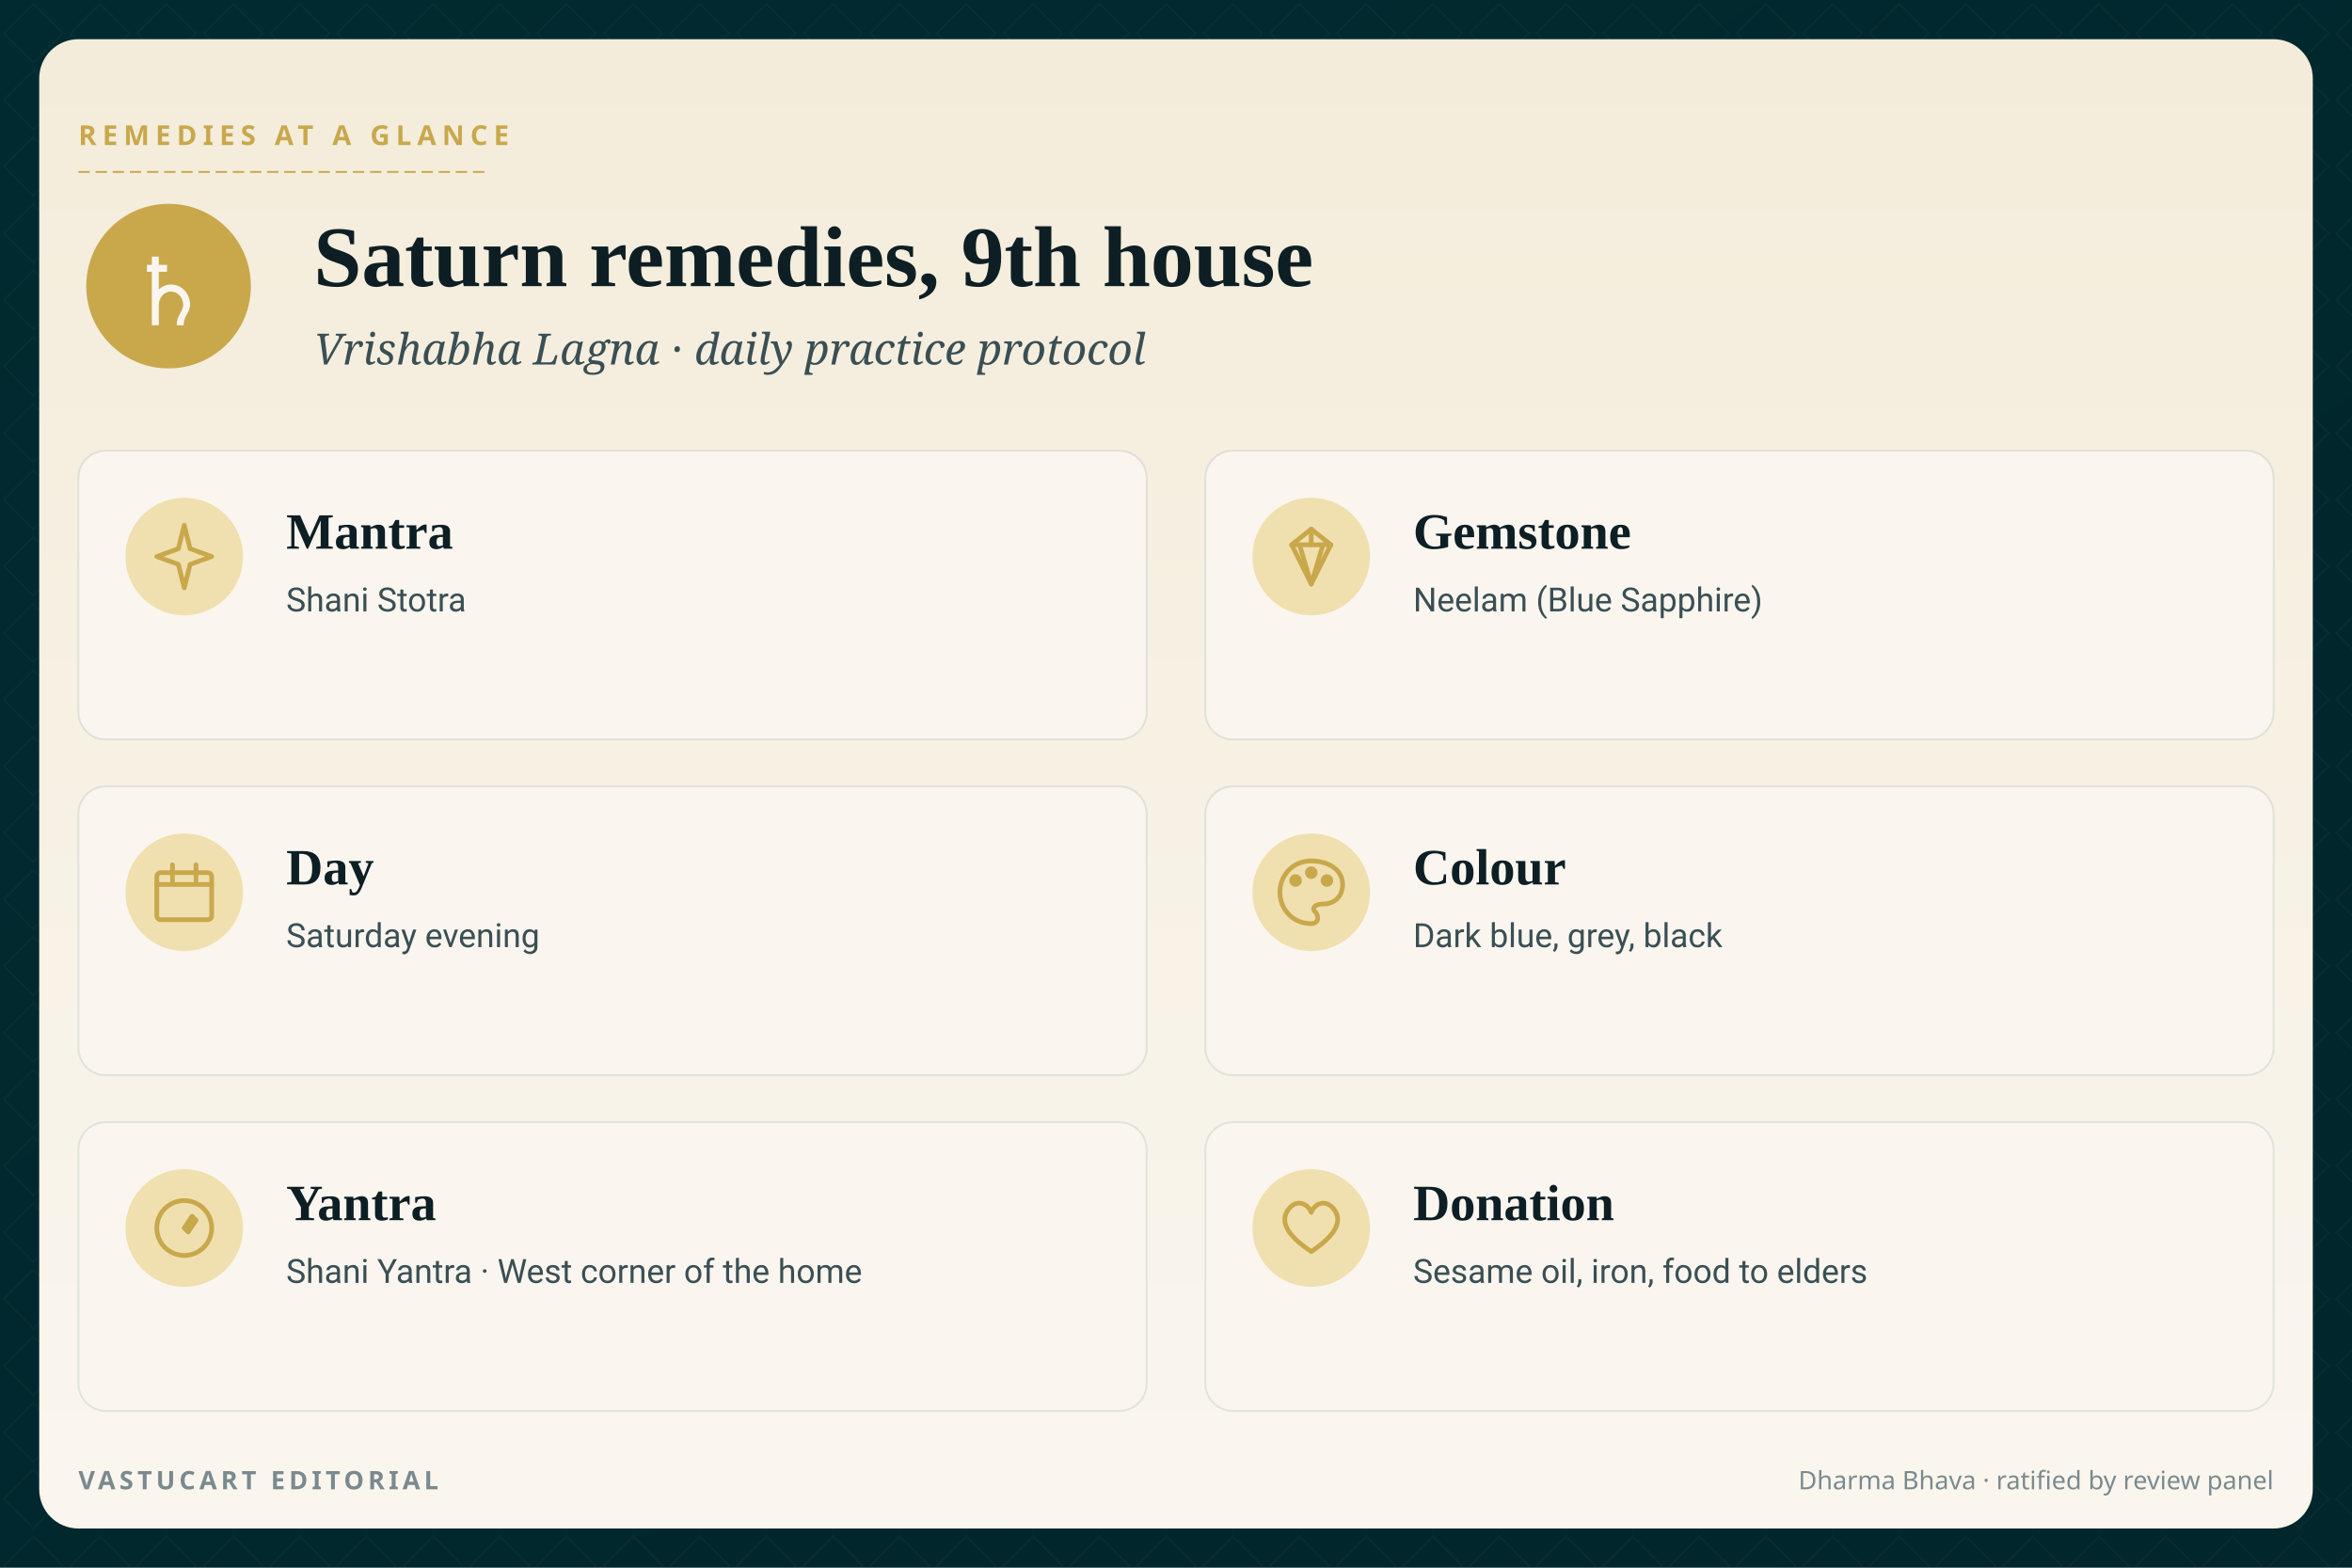
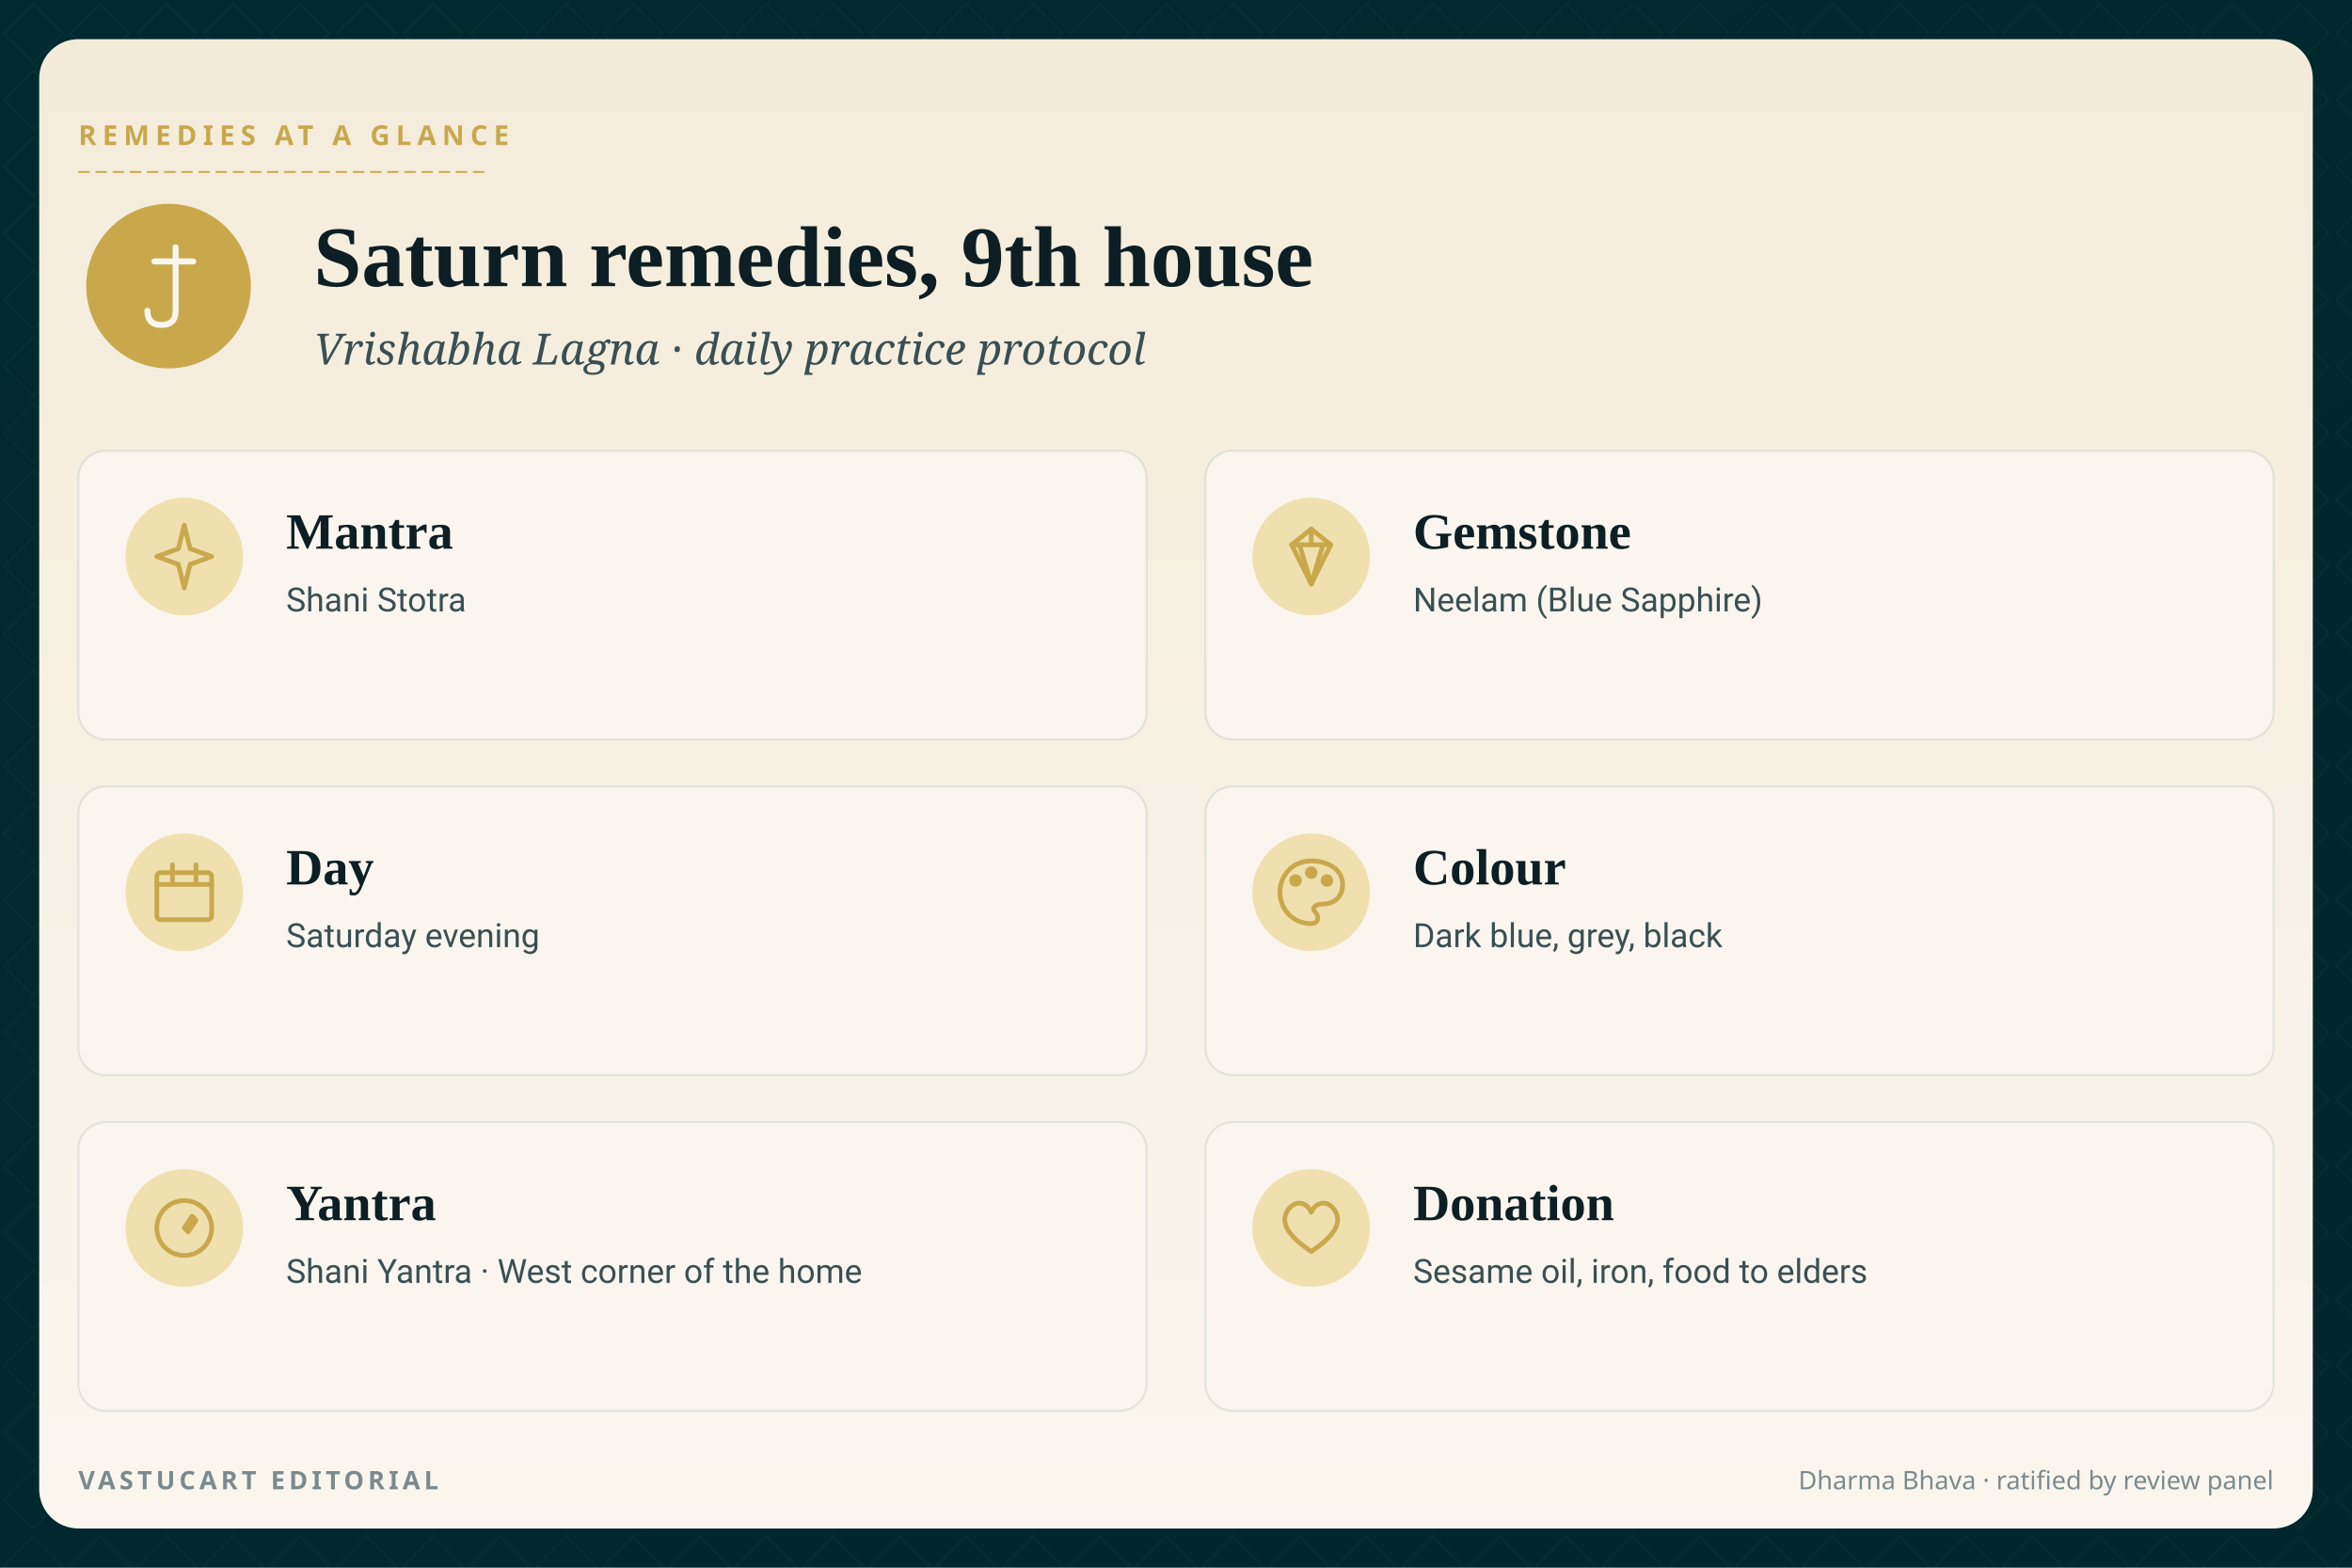
<svg xmlns="http://www.w3.org/2000/svg" viewBox="0 0 1200 800" role="img" aria-label="Saturn remedies for 9th house Vrishabha Lagna">
  <defs>
    <linearGradient id="bg" x1="0" y1="0" x2="1" y2="1">
      <stop offset="0%" stop-color="#012a30" />
      <stop offset="100%" stop-color="#01262b" />
    </linearGradient>
    <linearGradient id="cardBg" x1="0" y1="0" x2="0" y2="1">
      <stop offset="0%" stop-color="#F4ECDA" />
      <stop offset="100%" stop-color="#faf6ef" />
    </linearGradient>
    <pattern id="diamondPattern" x="0" y="0" width="34" height="34" patternUnits="userSpaceOnUse">
      <path d="M17 2 L32 17 L17 32 L2 17 Z" fill="none" stroke="#7a8a8f" stroke-opacity="0.06" stroke-width="1" />
    </pattern>
  </defs>
  <rect x="0" y="0" width="1200" height="800" fill="url(#bg)" />
  <rect x="0" y="0" width="1200" height="800" fill="url(#diamondPattern)" />
  <rect x="20" y="20" width="1160" height="760" rx="20" fill="url(#cardBg)" />
  <g>
    <text x="40" y="74" font-family="system-ui, sans-serif" font-size="14" font-weight="700" letter-spacing="3" fill="#c9a84c">REMEDIES AT A GLANCE</text>
    <text x="40" y="86" font-family="system-ui, sans-serif" font-size="14" font-weight="700" letter-spacing="3" fill="#c9a84c">________________________</text>
    <circle cx="86" cy="146" r="42" fill="#c9a84c" />
-     <text x="86" y="166" text-anchor="middle" font-family="Georgia, serif" font-size="48" font-weight="700" fill="#faf6ef">♄</text>
+     <g transform="translate(86 146)">
+       <g transform="scale(0.9)">
+         <path d="M 4 -22 L 4 14 Q 4 22 -4 22 Q -12 22 -12 14" stroke="#faf6ef" stroke-width="3.4" stroke-linecap="round" stroke-linejoin="round" fill="none" />
+         <line x1="-8" y1="-14" x2="14" y2="-14" stroke="#faf6ef" stroke-width="3.4" stroke-linecap="round" stroke-linejoin="round" fill="none" />
+       </g>
+     </g>
    <text x="160" y="146" font-family="Georgia, 'Times New Roman', serif" font-size="44" font-weight="700" fill="#0d1f24">Saturn remedies, 9th house</text>
    <text x="160" y="186" font-family="Georgia, serif" font-style="italic" font-size="22" fill="#3a4f54">Vrishabha Lagna · daily practice protocol</text>
  </g>
  <g>
    <rect x="40" y="230" width="545" height="147.333" rx="14" fill="#faf6ef" stroke="rgba(1,63,71,0.10)" stroke-width="1" />
    <circle cx="94" cy="284" r="30" fill="#F0E0B0" />
    <g transform="translate(74 264)" color="#c9a84c">
      <g fill="none" stroke="currentColor" stroke-width="2.4" stroke-linecap="round" stroke-linejoin="round">
        <path d="M20 4 L23 16 L34 20 L23 24 L20 36 L17 24 L6 20 L17 16 Z" />
      </g>
    </g>
    <text x="146" y="280" font-family="Georgia, 'Times New Roman', serif" font-size="26" font-weight="700" fill="#0d1f24">Mantra</text>
    <text x="146" y="312" font-family="system-ui, -apple-system, 'Segoe UI', Roboto, sans-serif" font-size="17" fill="#3a4f54">Shani Stotra</text>
  </g>
  <g>
    <rect x="615" y="230" width="545" height="147.333" rx="14" fill="#faf6ef" stroke="rgba(1,63,71,0.10)" stroke-width="1" />
    <circle cx="669" cy="284" r="30" fill="#F0E0B0" />
    <g transform="translate(649 264)" color="#c9a84c">
      <g fill="none" stroke="currentColor" stroke-width="2.4" stroke-linejoin="round" stroke-linecap="round">
        <path d="M10 14 L20 6 L30 14 L20 34 Z" />
        <path d="M10 14 L30 14" />
        <path d="M20 6 L20 14" />
        <path d="M14 14 L20 34" />
        <path d="M26 14 L20 34" />
      </g>
    </g>
    <text x="721" y="280" font-family="Georgia, 'Times New Roman', serif" font-size="26" font-weight="700" fill="#0d1f24">Gemstone</text>
    <text x="721" y="312" font-family="system-ui, -apple-system, 'Segoe UI', Roboto, sans-serif" font-size="17" fill="#3a4f54">Neelam (Blue Sapphire)</text>
  </g>
  <g>
    <rect x="40" y="401.333" width="545" height="147.333" rx="14" fill="#faf6ef" stroke="rgba(1,63,71,0.10)" stroke-width="1" />
    <circle cx="94" cy="455.333" r="30" fill="#F0E0B0" />
    <g transform="translate(74 435.3333)" color="#c9a84c">
      <g fill="none" stroke="currentColor" stroke-width="2.4" stroke-linecap="round" stroke-linejoin="round">
        <rect x="6" y="10" width="28" height="24" rx="2" />
        <path d="M6 16 L34 16" />
        <path d="M14 6 V14" />
        <path d="M26 6 V14" />
      </g>
    </g>
    <text x="146" y="451.333" font-family="Georgia, 'Times New Roman', serif" font-size="26" font-weight="700" fill="#0d1f24">Day</text>
    <text x="146" y="483.333" font-family="system-ui, -apple-system, 'Segoe UI', Roboto, sans-serif" font-size="17" fill="#3a4f54">Saturday evening</text>
  </g>
  <g>
    <rect x="615" y="401.333" width="545" height="147.333" rx="14" fill="#faf6ef" stroke="rgba(1,63,71,0.10)" stroke-width="1" />
    <circle cx="669" cy="455.333" r="30" fill="#F0E0B0" />
    <g transform="translate(649 435.3333)" color="#c9a84c">
      <g fill="none" stroke="currentColor" stroke-width="2.4" stroke-linecap="round" stroke-linejoin="round">
        <path d="M20 4 C10 4 4 12 4 20 C4 28 10 36 20 36 C24 36 24 32 22 30 C20 28 22 26 26 26 C32 26 36 22 36 16 C36 8 28 4 20 4 Z" />
        <circle cx="12" cy="14" r="2" fill="currentColor" />
        <circle cx="20" cy="10" r="2" fill="currentColor" />
        <circle cx="28" cy="14" r="2" fill="currentColor" />
      </g>
    </g>
    <text x="721" y="451.333" font-family="Georgia, 'Times New Roman', serif" font-size="26" font-weight="700" fill="#0d1f24">Colour</text>
    <text x="721" y="483.333" font-family="system-ui, -apple-system, 'Segoe UI', Roboto, sans-serif" font-size="17" fill="#3a4f54">Dark blue, grey, black</text>
  </g>
  <g>
    <rect x="40" y="572.667" width="545" height="147.333" rx="14" fill="#faf6ef" stroke="rgba(1,63,71,0.10)" stroke-width="1" />
    <circle cx="94" cy="626.667" r="30" fill="#F0E0B0" />
    <g transform="translate(74 606.6667)" color="#c9a84c">
      <g fill="none" stroke="currentColor" stroke-width="2.4" stroke-linecap="round" stroke-linejoin="round">
        <circle cx="20" cy="20" r="14" />
        <path d="M20 20 L24 14 L26 16 L22 22 Z" fill="currentColor" />
      </g>
    </g>
    <text x="146" y="622.667" font-family="Georgia, 'Times New Roman', serif" font-size="26" font-weight="700" fill="#0d1f24">Yantra</text>
    <text x="146" y="654.667" font-family="system-ui, -apple-system, 'Segoe UI', Roboto, sans-serif" font-size="17" fill="#3a4f54">Shani Yantra · West corner of the home</text>
  </g>
  <g>
    <rect x="615" y="572.667" width="545" height="147.333" rx="14" fill="#faf6ef" stroke="rgba(1,63,71,0.10)" stroke-width="1" />
    <circle cx="669" cy="626.667" r="30" fill="#F0E0B0" />
    <g transform="translate(649 606.6667)" color="#c9a84c">
      <g fill="none" stroke="currentColor" stroke-width="2.4" stroke-linecap="round" stroke-linejoin="round">
        <path d="M20 32 C8 24 4 17 8 11 C12 5 18 7 20 12 C22 7 28 5 32 11 C36 17 32 24 20 32 Z" />
      </g>
    </g>
    <text x="721" y="622.667" font-family="Georgia, 'Times New Roman', serif" font-size="26" font-weight="700" fill="#0d1f24">Donation</text>
    <text x="721" y="654.667" font-family="system-ui, -apple-system, 'Segoe UI', Roboto, sans-serif" font-size="17" fill="#3a4f54">Sesame oil, iron, food to elders</text>
  </g>
  <text x="40" y="760" font-family="system-ui, sans-serif" font-size="13" font-weight="600" letter-spacing="2" fill="#7a8a8f">VASTUCART EDITORIAL</text>
  <text x="1160" y="760" text-anchor="end" font-family="system-ui, sans-serif" font-size="13" fill="#7a8a8f">Dharma Bhava · ratified by review panel</text>
</svg>
